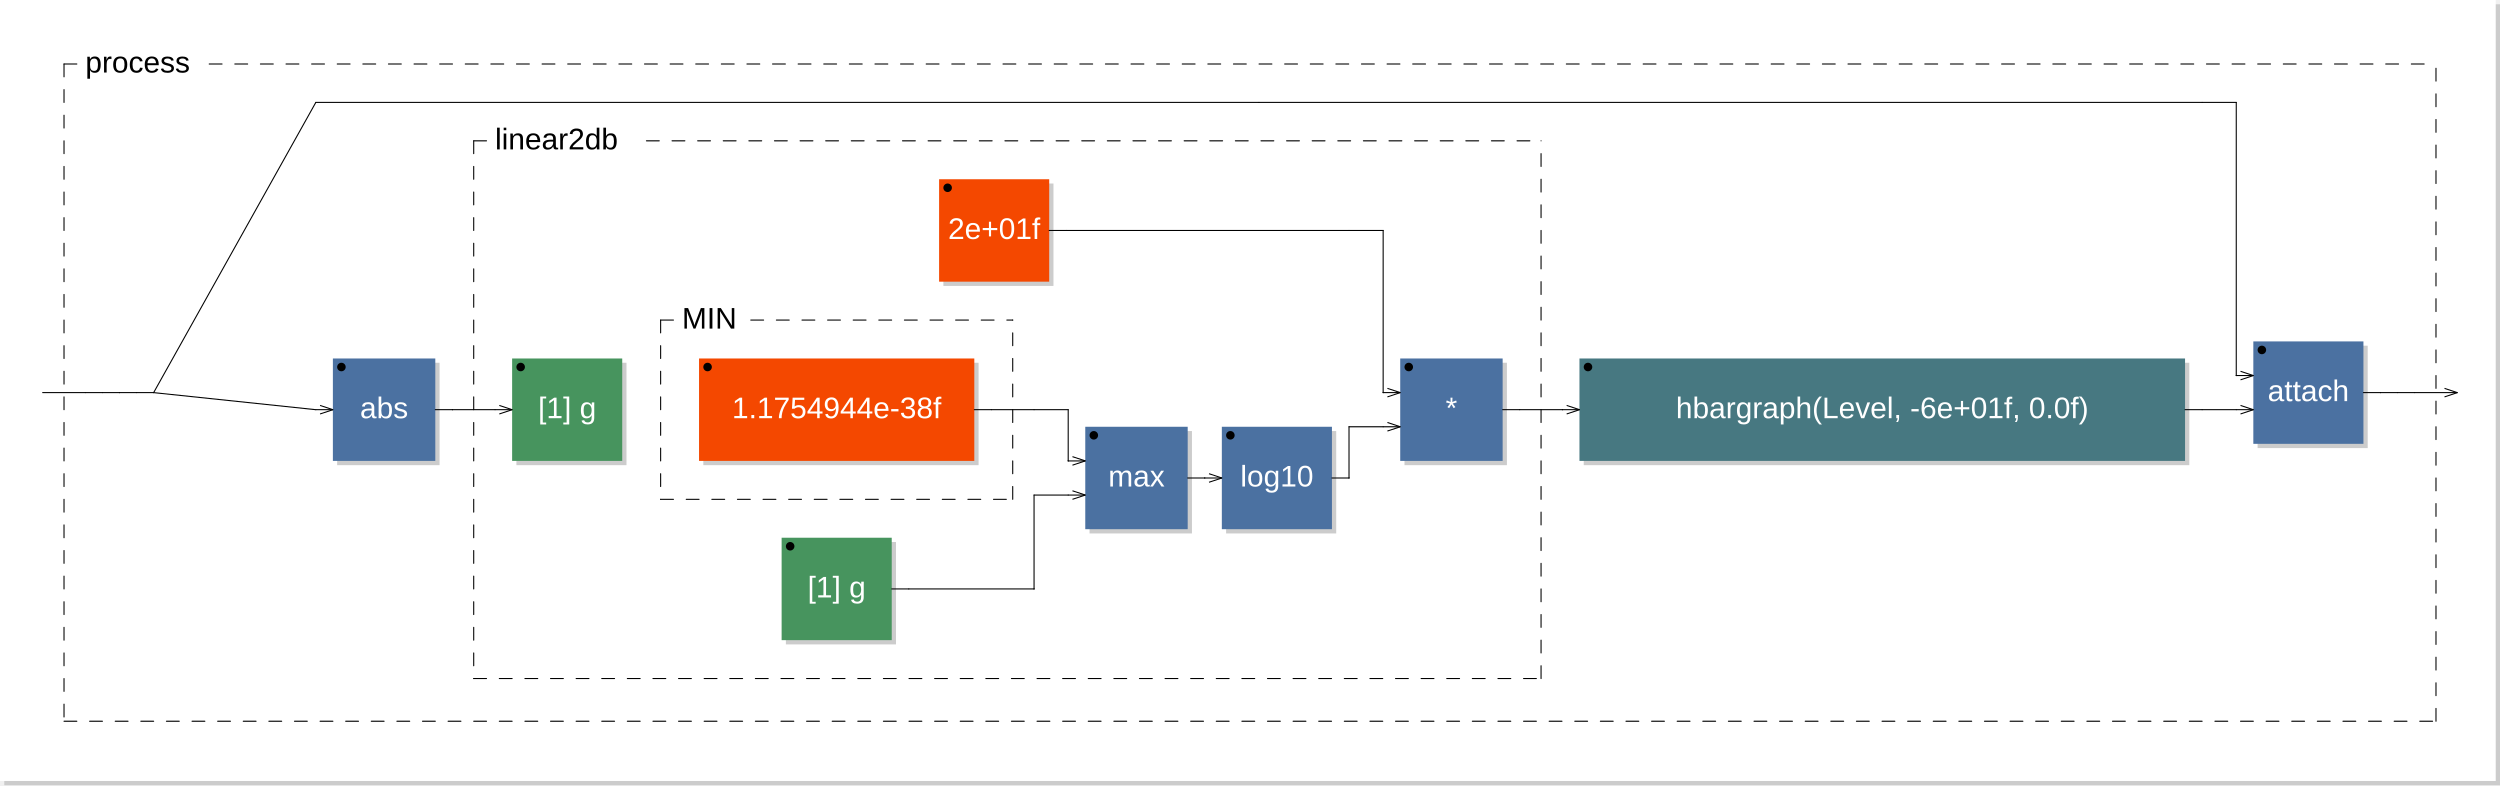
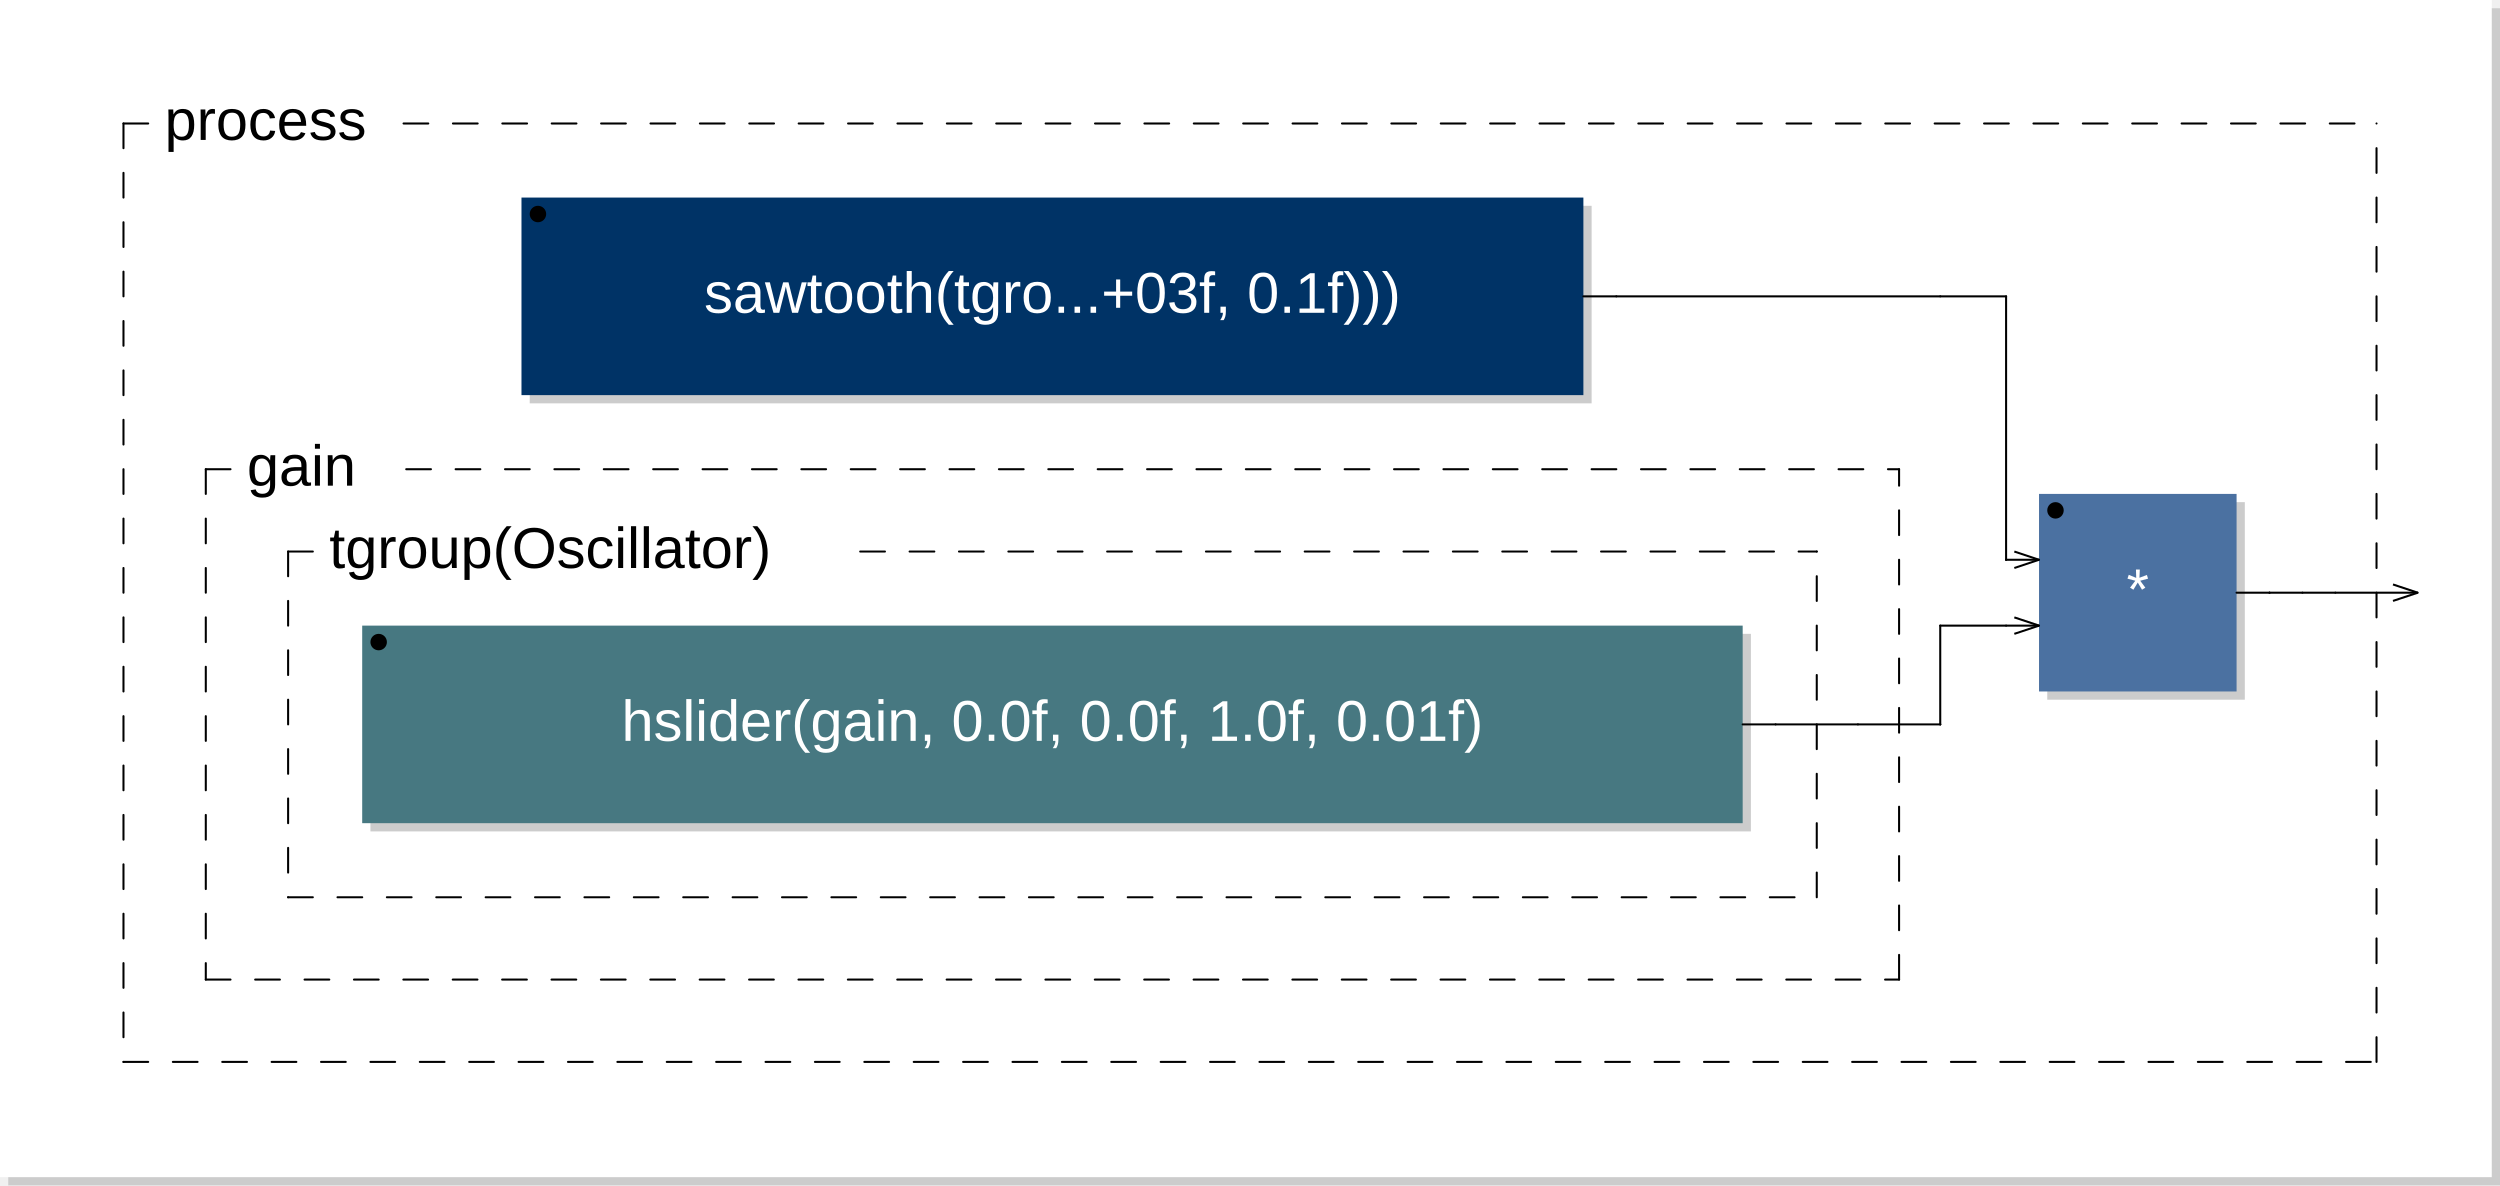
- <svg xmlns="http://www.w3.org/2000/svg" viewBox="0 0 585.8 184" width="292.9mm" height="92mm" version="1.1">
-   <rect x="1" y="1" width="584.8" height="183" rx="0" ry="0" style="stroke:none;fill:#cccccc;" />
-   <rect x="0" y="0" width="584.8" height="183" rx="0" ry="0" style="stroke:none;fill:#ffffff;" />
+ <svg xmlns="http://www.w3.org/2000/svg" xmlns:xlink="http://www.w3.org/1999/xlink" viewBox="0 0 303.7 144" width="151.85mm" height="72mm" version="1.1">
+   <rect x="1" y="1" width="302.7" height="143" rx="0" ry="0" style="stroke:none;fill:#cccccc;" />
+   <rect x="0" y="0" width="302.7" height="143" rx="0" ry="0" style="stroke:none;fill:#ffffff;" />
  <text x="10" y="7" font-family="Arial" font-size="7" />
-   <rect x="79" y="85" width="24" height="24" rx="0" ry="0" style="stroke:none;fill:#cccccc;" />
-   <rect x="78" y="84" width="24" height="24" rx="0" ry="0" style="stroke:none;fill:#4B71A1;" />
-   <text x="90" y="98" font-family="Arial" font-size="7" text-anchor="middle" fill="#FFFFFF">abs</text>
-   <circle cx="80" cy="86" r="1" />
-   <line x1="75" y1="95" x2="78" y2="96" transform="rotate(0,78,96)" style="stroke: black; stroke-width:0.25;" />
-   <line x1="75" y1="97" x2="78" y2="96" transform="rotate(0,78,96)" style="stroke: black; stroke-width:0.25;" />
-   <rect x="121" y="85" width="25.8" height="24" rx="0" ry="0" style="stroke:none;fill:#cccccc;" />
-   <rect x="120" y="84" width="25.8" height="24" rx="0" ry="0" style="stroke:none;fill:#47945E;" />
-   <text x="132.9" y="98" font-family="Arial" font-size="7" text-anchor="middle" fill="#FFFFFF">[1] g</text>
-   <circle cx="122" cy="86" r="1" />
-   <line x1="117" y1="95" x2="120" y2="96" transform="rotate(0,120,96)" style="stroke: black; stroke-width:0.25;" />
-   <line x1="117" y1="97" x2="120" y2="96" transform="rotate(0,120,96)" style="stroke: black; stroke-width:0.25;" />
-   <rect x="221.05" y="43" width="25.8" height="24" rx="0" ry="0" style="stroke:none;fill:#cccccc;" />
-   <rect x="220.05" y="42" width="25.8" height="24" rx="0" ry="0" style="stroke:none;fill:#f44800;" />
-   <text x="232.95" y="56" font-family="Arial" font-size="7" text-anchor="middle" fill="#FFFFFF">2e+01f</text>
-   <circle cx="222.05" cy="44" r="1" />
-   <rect x="164.8" y="85" width="64.5" height="24" rx="0" ry="0" style="stroke:none;fill:#cccccc;" />
-   <rect x="163.8" y="84" width="64.5" height="24" rx="0" ry="0" style="stroke:none;fill:#f44800;" />
-   <text x="196.05" y="98" font-family="Arial" font-size="7" text-anchor="middle" fill="#FFFFFF">1.1754944e-38f</text>
-   <circle cx="165.8" cy="86" r="1" />
-   <line x1="154.8" y1="75" x2="154.8" y2="117" style="stroke: black; stroke-linecap:round; stroke-width:0.25; stroke-dasharray:3,3;" />
-   <line x1="154.8" y1="117" x2="237.3" y2="117" style="stroke: black; stroke-linecap:round; stroke-width:0.25; stroke-dasharray:3,3;" />
-   <line x1="237.3" y1="117" x2="237.3" y2="75" style="stroke: black; stroke-linecap:round; stroke-width:0.25; stroke-dasharray:3,3;" />
-   <line x1="154.8" y1="75" x2="159.8" y2="75" style="stroke: black; stroke-linecap:round; stroke-width:0.25; stroke-dasharray:3,3;" />
-   <line x1="175.925" y1="75" x2="237.3" y2="75" style="stroke: black; stroke-linecap:round; stroke-width:0.25; stroke-dasharray:3,3;" />
-   <text x="159.8" y="77" font-family="Arial" font-size="7">MIN</text>
-   <rect x="184.15" y="127" width="25.8" height="24" rx="0" ry="0" style="stroke:none;fill:#cccccc;" />
-   <rect x="183.15" y="126" width="25.8" height="24" rx="0" ry="0" style="stroke:none;fill:#47945E;" />
-   <text x="196.05" y="140" font-family="Arial" font-size="7" text-anchor="middle" fill="#FFFFFF">[1] g</text>
-   <circle cx="185.15" cy="128" r="1" />
-   <rect x="255.3" y="101" width="24" height="24" rx="0" ry="0" style="stroke:none;fill:#cccccc;" />
-   <rect x="254.3" y="100" width="24" height="24" rx="0" ry="0" style="stroke:none;fill:#4B71A1;" />
-   <text x="266.3" y="114" font-family="Arial" font-size="7" text-anchor="middle" fill="#FFFFFF">max</text>
-   <circle cx="256.3" cy="102" r="1" />
-   <line x1="251.3" y1="107" x2="254.3" y2="108" transform="rotate(0,254.3,108)" style="stroke: black; stroke-width:0.25;" />
-   <line x1="251.3" y1="109" x2="254.3" y2="108" transform="rotate(0,254.3,108)" style="stroke: black; stroke-width:0.25;" />
-   <line x1="251.3" y1="115" x2="254.3" y2="116" transform="rotate(0,254.3,116)" style="stroke: black; stroke-width:0.25;" />
-   <line x1="251.3" y1="117" x2="254.3" y2="116" transform="rotate(0,254.3,116)" style="stroke: black; stroke-width:0.25;" />
-   <rect x="287.3" y="101" width="25.8" height="24" rx="0" ry="0" style="stroke:none;fill:#cccccc;" />
-   <rect x="286.3" y="100" width="25.8" height="24" rx="0" ry="0" style="stroke:none;fill:#4B71A1;" />
-   <text x="299.2" y="114" font-family="Arial" font-size="7" text-anchor="middle" fill="#FFFFFF">log10</text>
-   <circle cx="288.3" cy="102" r="1" />
-   <line x1="283.3" y1="111" x2="286.3" y2="112" transform="rotate(0,286.3,112)" style="stroke: black; stroke-width:0.25;" />
-   <line x1="283.3" y1="113" x2="286.3" y2="112" transform="rotate(0,286.3,112)" style="stroke: black; stroke-width:0.25;" />
-   <rect x="329.1" y="85" width="24" height="24" rx="0" ry="0" style="stroke:none;fill:#cccccc;" />
-   <rect x="328.1" y="84" width="24" height="24" rx="0" ry="0" style="stroke:none;fill:#4B71A1;" />
-   <text x="340.1" y="98" font-family="Arial" font-size="7" text-anchor="middle" fill="#FFFFFF">*</text>
-   <circle cx="330.1" cy="86" r="1" />
-   <line x1="325.1" y1="91" x2="328.1" y2="92" transform="rotate(0,328.1,92)" style="stroke: black; stroke-width:0.25;" />
-   <line x1="325.1" y1="93" x2="328.1" y2="92" transform="rotate(0,328.1,92)" style="stroke: black; stroke-width:0.25;" />
-   <line x1="325.1" y1="99" x2="328.1" y2="100" transform="rotate(0,328.1,100)" style="stroke: black; stroke-width:0.25;" />
-   <line x1="325.1" y1="101" x2="328.1" y2="100" transform="rotate(0,328.1,100)" style="stroke: black; stroke-width:0.25;" />
-   <line x1="111" y1="33" x2="111" y2="159" style="stroke: black; stroke-linecap:round; stroke-width:0.25; stroke-dasharray:3,3;" />
-   <line x1="111" y1="159" x2="361.1" y2="159" style="stroke: black; stroke-linecap:round; stroke-width:0.25; stroke-dasharray:3,3;" />
-   <line x1="361.1" y1="159" x2="361.1" y2="33" style="stroke: black; stroke-linecap:round; stroke-width:0.25; stroke-dasharray:3,3;" />
-   <line x1="111" y1="33" x2="116" y2="33" style="stroke: black; stroke-linecap:round; stroke-width:0.25; stroke-dasharray:3,3;" />
-   <line x1="151.475" y1="33" x2="361.1" y2="33" style="stroke: black; stroke-linecap:round; stroke-width:0.25; stroke-dasharray:3,3;" />
-   <text x="116" y="35" font-family="Arial" font-size="7">linear2db</text>
-   <rect x="371.1" y="85" width="141.9" height="24" rx="0" ry="0" style="stroke:none;fill:#cccccc;" />
-   <rect x="370.1" y="84" width="141.9" height="24" rx="0" ry="0" style="stroke:none;fill:#477881;" />
-   <text x="441.05" y="98" font-family="Arial" font-size="7" text-anchor="middle" fill="#FFFFFF">hbargraph(Level, -6e+01f, 0.0f)</text>
-   <circle cx="372.1" cy="86" r="1" />
-   <line x1="367.1" y1="95" x2="370.1" y2="96" transform="rotate(0,370.1,96)" style="stroke: black; stroke-width:0.25;" />
-   <line x1="367.1" y1="97" x2="370.1" y2="96" transform="rotate(0,370.1,96)" style="stroke: black; stroke-width:0.25;" />
-   <rect x="529" y="81" width="25.8" height="24" rx="0" ry="0" style="stroke:none;fill:#cccccc;" />
-   <rect x="528" y="80" width="25.8" height="24" rx="0" ry="0" style="stroke:none;fill:#4B71A1;" />
-   <text x="540.9" y="94" font-family="Arial" font-size="7" text-anchor="middle" fill="#FFFFFF">attach</text>
-   <circle cx="530" cy="82" r="1" />
-   <line x1="525" y1="87" x2="528" y2="88" transform="rotate(0,528,88)" style="stroke: black; stroke-width:0.25;" />
-   <line x1="525" y1="89" x2="528" y2="88" transform="rotate(0,528,88)" style="stroke: black; stroke-width:0.25;" />
-   <line x1="525" y1="95" x2="528" y2="96" transform="rotate(0,528,96)" style="stroke: black; stroke-width:0.25;" />
-   <line x1="525" y1="97" x2="528" y2="96" transform="rotate(0,528,96)" style="stroke: black; stroke-width:0.25;" />
-   <line x1="15" y1="15" x2="15" y2="169" style="stroke: black; stroke-linecap:round; stroke-width:0.25; stroke-dasharray:3,3;" />
-   <line x1="15" y1="169" x2="570.8" y2="169" style="stroke: black; stroke-linecap:round; stroke-width:0.25; stroke-dasharray:3,3;" />
-   <line x1="570.8" y1="169" x2="570.8" y2="15" style="stroke: black; stroke-linecap:round; stroke-width:0.25; stroke-dasharray:3,3;" />
+   <a xlink:href="sawtooth-10440.svg">
+     <rect x="64.35" y="25" width="129" height="24" rx="0" ry="0" style="stroke:none;fill:#cccccc;" />
+     <rect x="63.35" y="24" width="129" height="24" rx="0" ry="0" style="stroke:none;fill:#003366;" />
+   </a>
+   <a xlink:href="sawtooth-10440.svg">
+     <text x="127.85" y="38" font-family="Arial" font-size="7" text-anchor="middle" fill="#FFFFFF">sawtooth(tgro...+03f, 0.1f)))</text>
+   </a>
+   <circle cx="65.35" cy="26" r="1" />
+   <rect x="45" y="77" width="167.7" height="24" rx="0" ry="0" style="stroke:none;fill:#cccccc;" />
+   <rect x="44" y="76" width="167.7" height="24" rx="0" ry="0" style="stroke:none;fill:#477881;" />
+   <text x="127.85" y="90" font-family="Arial" font-size="7" text-anchor="middle" fill="#FFFFFF">hslider(gain, 0.0f, 0.0f, 1.0f, 0.01f)</text>
+   <circle cx="46" cy="78" r="1" />
+   <line x1="35" y1="67" x2="35" y2="109" style="stroke: black; stroke-linecap:round; stroke-width:0.25; stroke-dasharray:3,3;" />
+   <line x1="35" y1="109" x2="220.7" y2="109" style="stroke: black; stroke-linecap:round; stroke-width:0.25; stroke-dasharray:3,3;" />
+   <line x1="220.7" y1="109" x2="220.7" y2="67" style="stroke: black; stroke-linecap:round; stroke-width:0.25; stroke-dasharray:3,3;" />
+   <line x1="35" y1="67" x2="40" y2="67" style="stroke: black; stroke-linecap:round; stroke-width:0.25; stroke-dasharray:3,3;" />
+   <line x1="104.5" y1="67" x2="220.7" y2="67" style="stroke: black; stroke-linecap:round; stroke-width:0.25; stroke-dasharray:3,3;" />
+   <text x="40" y="69" font-family="Arial" font-size="7">tgroup(Oscillator)</text>
+   <line x1="25" y1="57" x2="25" y2="119" style="stroke: black; stroke-linecap:round; stroke-width:0.25; stroke-dasharray:3,3;" />
+   <line x1="25" y1="119" x2="230.7" y2="119" style="stroke: black; stroke-linecap:round; stroke-width:0.25; stroke-dasharray:3,3;" />
+   <line x1="230.7" y1="119" x2="230.7" y2="57" style="stroke: black; stroke-linecap:round; stroke-width:0.25; stroke-dasharray:3,3;" />
+   <line x1="25" y1="57" x2="30" y2="57" style="stroke: black; stroke-linecap:round; stroke-width:0.25; stroke-dasharray:3,3;" />
+   <line x1="49.35" y1="57" x2="230.7" y2="57" style="stroke: black; stroke-linecap:round; stroke-width:0.25; stroke-dasharray:3,3;" />
+   <text x="30" y="59" font-family="Arial" font-size="7">gain</text>
+   <rect x="248.7" y="61" width="24" height="24" rx="0" ry="0" style="stroke:none;fill:#cccccc;" />
+   <rect x="247.7" y="60" width="24" height="24" rx="0" ry="0" style="stroke:none;fill:#4B71A1;" />
+   <text x="259.7" y="74" font-family="Arial" font-size="7" text-anchor="middle" fill="#FFFFFF">*</text>
+   <circle cx="249.7" cy="62" r="1" />
+   <line x1="244.7" y1="67" x2="247.7" y2="68" transform="rotate(0,247.7,68)" style="stroke: black; stroke-width:0.25;" />
+   <line x1="244.7" y1="69" x2="247.7" y2="68" transform="rotate(0,247.7,68)" style="stroke: black; stroke-width:0.25;" />
+   <line x1="244.7" y1="75" x2="247.7" y2="76" transform="rotate(0,247.7,76)" style="stroke: black; stroke-width:0.25;" />
+   <line x1="244.7" y1="77" x2="247.7" y2="76" transform="rotate(0,247.7,76)" style="stroke: black; stroke-width:0.25;" />
+   <line x1="15" y1="15" x2="15" y2="129" style="stroke: black; stroke-linecap:round; stroke-width:0.25; stroke-dasharray:3,3;" />
+   <line x1="15" y1="129" x2="288.7" y2="129" style="stroke: black; stroke-linecap:round; stroke-width:0.25; stroke-dasharray:3,3;" />
+   <line x1="288.7" y1="129" x2="288.7" y2="15" style="stroke: black; stroke-linecap:round; stroke-width:0.25; stroke-dasharray:3,3;" />
  <line x1="15" y1="15" x2="20" y2="15" style="stroke: black; stroke-linecap:round; stroke-width:0.25; stroke-dasharray:3,3;" />
-   <line x1="49.025" y1="15" x2="570.8" y2="15" style="stroke: black; stroke-linecap:round; stroke-width:0.25; stroke-dasharray:3,3;" />
+   <line x1="49.025" y1="15" x2="288.7" y2="15" style="stroke: black; stroke-linecap:round; stroke-width:0.25; stroke-dasharray:3,3;" />
  <text x="20" y="17" font-family="Arial" font-size="7">process</text>
-   <line x1="572.8" y1="91" x2="575.8" y2="92" transform="rotate(0,575.8,92)" style="stroke: black; stroke-width:0.25;" />
-   <line x1="572.8" y1="93" x2="575.8" y2="92" transform="rotate(0,575.8,92)" style="stroke: black; stroke-width:0.25;" />
-   <line x1="10" y1="92" x2="20" y2="92" style="stroke:black; stroke-linecap:round; stroke-width:0.25;" />
-   <line x1="20" y1="92" x2="24" y2="92" style="stroke:black; stroke-linecap:round; stroke-width:0.25;" />
-   <line x1="24" y1="92" x2="28" y2="92" style="stroke:black; stroke-linecap:round; stroke-width:0.25;" />
-   <line x1="28" y1="92" x2="28" y2="92" style="stroke:black; stroke-linecap:round; stroke-width:0.25;" />
-   <line x1="28" y1="92" x2="32" y2="92" style="stroke:black; stroke-linecap:round; stroke-width:0.25;" />
-   <line x1="32" y1="92" x2="36" y2="92" style="stroke:black; stroke-linecap:round; stroke-width:0.25;" />
-   <line x1="36" y1="92" x2="74" y2="24" style="stroke:black; stroke-linecap:round; stroke-width:0.25;" />
-   <line x1="36" y1="92" x2="74" y2="96" style="stroke:black; stroke-linecap:round; stroke-width:0.25;" />
-   <line x1="74" y1="24" x2="295" y2="24" style="stroke:black; stroke-linecap:round; stroke-width:0.25;" />
-   <line x1="74" y1="96" x2="78" y2="96" style="stroke:black; stroke-linecap:round; stroke-width:0.25;" />
-   <line x1="102" y1="96" x2="106" y2="96" style="stroke:black; stroke-linecap:round; stroke-width:0.25;" />
-   <line x1="106" y1="96" x2="106" y2="96" style="stroke:black; stroke-linecap:round; stroke-width:0.25;" />
-   <line x1="106" y1="96" x2="116" y2="96" style="stroke:black; stroke-linecap:round; stroke-width:0.25;" />
-   <line x1="116" y1="96" x2="120" y2="96" style="stroke:black; stroke-linecap:round; stroke-width:0.25;" />
-   <line x1="208.95" y1="138" x2="212.95" y2="138" style="stroke:black; stroke-linecap:round; stroke-width:0.25;" />
-   <line x1="212.95" y1="138" x2="242.3" y2="138" style="stroke:black; stroke-linecap:round; stroke-width:0.25;" />
-   <line x1="228.3" y1="96" x2="232.3" y2="96" style="stroke:black; stroke-linecap:round; stroke-width:0.25;" />
-   <line x1="232.3" y1="96" x2="242.3" y2="96" style="stroke:black; stroke-linecap:round; stroke-width:0.25;" />
-   <line x1="242.3" y1="116" x2="250.3" y2="116" style="stroke:black; stroke-linecap:round; stroke-width:0.25;" />
-   <line x1="242.3" y1="138" x2="242.3" y2="116" style="stroke:black; stroke-linecap:round; stroke-width:0.25;" />
-   <line x1="242.3" y1="138" x2="242.3" y2="138" style="stroke:black; stroke-linecap:round; stroke-width:0.25;" />
-   <line x1="242.3" y1="96" x2="250.3" y2="96" style="stroke:black; stroke-linecap:round; stroke-width:0.25;" />
-   <line x1="245.85" y1="54" x2="249.85" y2="54" style="stroke:black; stroke-linecap:round; stroke-width:0.25;" />
-   <line x1="249.85" y1="54" x2="316.1" y2="54" style="stroke:black; stroke-linecap:round; stroke-width:0.25;" />
-   <line x1="250.3" y1="96" x2="250.3" y2="108" style="stroke:black; stroke-linecap:round; stroke-width:0.25;" />
-   <line x1="250.3" y1="108" x2="250.3" y2="108" style="stroke:black; stroke-linecap:round; stroke-width:0.25;" />
-   <line x1="250.3" y1="108" x2="254.3" y2="108" style="stroke:black; stroke-linecap:round; stroke-width:0.25;" />
-   <line x1="250.3" y1="116" x2="254.3" y2="116" style="stroke:black; stroke-linecap:round; stroke-width:0.25;" />
-   <line x1="278.3" y1="112" x2="282.3" y2="112" style="stroke:black; stroke-linecap:round; stroke-width:0.25;" />
-   <line x1="282.3" y1="112" x2="282.3" y2="112" style="stroke:black; stroke-linecap:round; stroke-width:0.25;" />
-   <line x1="282.3" y1="112" x2="286.3" y2="112" style="stroke:black; stroke-linecap:round; stroke-width:0.25;" />
-   <line x1="295" y1="24" x2="516" y2="24" style="stroke:black; stroke-linecap:round; stroke-width:0.25;" />
-   <line x1="312.1" y1="112" x2="316.1" y2="112" style="stroke:black; stroke-linecap:round; stroke-width:0.25;" />
-   <line x1="316.1" y1="54" x2="324.1" y2="54" style="stroke:black; stroke-linecap:round; stroke-width:0.25;" />
-   <line x1="316.1" y1="100" x2="324.1" y2="100" style="stroke:black; stroke-linecap:round; stroke-width:0.25;" />
-   <line x1="316.1" y1="112" x2="316.1" y2="100" style="stroke:black; stroke-linecap:round; stroke-width:0.25;" />
-   <line x1="316.1" y1="112" x2="316.1" y2="112" style="stroke:black; stroke-linecap:round; stroke-width:0.25;" />
-   <line x1="324.1" y1="54" x2="324.1" y2="92" style="stroke:black; stroke-linecap:round; stroke-width:0.25;" />
-   <line x1="324.1" y1="92" x2="324.1" y2="92" style="stroke:black; stroke-linecap:round; stroke-width:0.25;" />
-   <line x1="324.1" y1="92" x2="328.1" y2="92" style="stroke:black; stroke-linecap:round; stroke-width:0.25;" />
-   <line x1="324.1" y1="100" x2="328.1" y2="100" style="stroke:black; stroke-linecap:round; stroke-width:0.25;" />
-   <line x1="352.1" y1="96" x2="356.1" y2="96" style="stroke:black; stroke-linecap:round; stroke-width:0.25;" />
-   <line x1="356.1" y1="96" x2="366.1" y2="96" style="stroke:black; stroke-linecap:round; stroke-width:0.25;" />
-   <line x1="366.1" y1="96" x2="366.1" y2="96" style="stroke:black; stroke-linecap:round; stroke-width:0.25;" />
-   <line x1="366.1" y1="96" x2="370.1" y2="96" style="stroke:black; stroke-linecap:round; stroke-width:0.25;" />
-   <line x1="512" y1="96" x2="516" y2="96" style="stroke:black; stroke-linecap:round; stroke-width:0.25;" />
-   <line x1="516" y1="24" x2="524" y2="24" style="stroke:black; stroke-linecap:round; stroke-width:0.25;" />
-   <line x1="516" y1="96" x2="524" y2="96" style="stroke:black; stroke-linecap:round; stroke-width:0.25;" />
-   <line x1="524" y1="24" x2="524" y2="88" style="stroke:black; stroke-linecap:round; stroke-width:0.25;" />
-   <line x1="524" y1="88" x2="524" y2="88" style="stroke:black; stroke-linecap:round; stroke-width:0.25;" />
-   <line x1="524" y1="88" x2="528" y2="88" style="stroke:black; stroke-linecap:round; stroke-width:0.25;" />
-   <line x1="524" y1="96" x2="528" y2="96" style="stroke:black; stroke-linecap:round; stroke-width:0.25;" />
-   <line x1="553.8" y1="92" x2="557.8" y2="92" style="stroke:black; stroke-linecap:round; stroke-width:0.25;" />
-   <line x1="557.8" y1="92" x2="557.8" y2="92" style="stroke:black; stroke-linecap:round; stroke-width:0.25;" />
-   <line x1="557.8" y1="92" x2="561.8" y2="92" style="stroke:black; stroke-linecap:round; stroke-width:0.25;" />
-   <line x1="561.8" y1="92" x2="565.8" y2="92" style="stroke:black; stroke-linecap:round; stroke-width:0.25;" />
-   <line x1="565.8" y1="92" x2="575.8" y2="92" style="stroke:black; stroke-linecap:round; stroke-width:0.25;" />
+   <line x1="290.7" y1="71" x2="293.7" y2="72" transform="rotate(0,293.7,72)" style="stroke: black; stroke-width:0.25;" />
+   <line x1="290.7" y1="73" x2="293.7" y2="72" transform="rotate(0,293.7,72)" style="stroke: black; stroke-width:0.25;" />
+   <line x1="192.35" y1="36" x2="196.35" y2="36" style="stroke:black; stroke-linecap:round; stroke-width:0.25;" />
+   <line x1="196.35" y1="36" x2="235.7" y2="36" style="stroke:black; stroke-linecap:round; stroke-width:0.25;" />
+   <line x1="211.7" y1="88" x2="215.7" y2="88" style="stroke:black; stroke-linecap:round; stroke-width:0.25;" />
+   <line x1="215.7" y1="88" x2="225.7" y2="88" style="stroke:black; stroke-linecap:round; stroke-width:0.25;" />
+   <line x1="225.7" y1="88" x2="235.7" y2="88" style="stroke:black; stroke-linecap:round; stroke-width:0.25;" />
+   <line x1="235.7" y1="36" x2="243.7" y2="36" style="stroke:black; stroke-linecap:round; stroke-width:0.25;" />
+   <line x1="235.7" y1="76" x2="243.7" y2="76" style="stroke:black; stroke-linecap:round; stroke-width:0.25;" />
+   <line x1="235.7" y1="88" x2="235.7" y2="76" style="stroke:black; stroke-linecap:round; stroke-width:0.25;" />
+   <line x1="235.7" y1="88" x2="235.7" y2="88" style="stroke:black; stroke-linecap:round; stroke-width:0.25;" />
+   <line x1="243.7" y1="36" x2="243.7" y2="68" style="stroke:black; stroke-linecap:round; stroke-width:0.25;" />
+   <line x1="243.7" y1="68" x2="243.7" y2="68" style="stroke:black; stroke-linecap:round; stroke-width:0.25;" />
+   <line x1="243.7" y1="68" x2="247.7" y2="68" style="stroke:black; stroke-linecap:round; stroke-width:0.25;" />
+   <line x1="243.7" y1="76" x2="247.7" y2="76" style="stroke:black; stroke-linecap:round; stroke-width:0.25;" />
+   <line x1="271.7" y1="72" x2="275.7" y2="72" style="stroke:black; stroke-linecap:round; stroke-width:0.25;" />
+   <line x1="275.7" y1="72" x2="275.7" y2="72" style="stroke:black; stroke-linecap:round; stroke-width:0.25;" />
+   <line x1="275.7" y1="72" x2="279.7" y2="72" style="stroke:black; stroke-linecap:round; stroke-width:0.25;" />
+   <line x1="279.7" y1="72" x2="283.7" y2="72" style="stroke:black; stroke-linecap:round; stroke-width:0.25;" />
+   <line x1="283.7" y1="72" x2="293.7" y2="72" style="stroke:black; stroke-linecap:round; stroke-width:0.25;" />
</svg>
